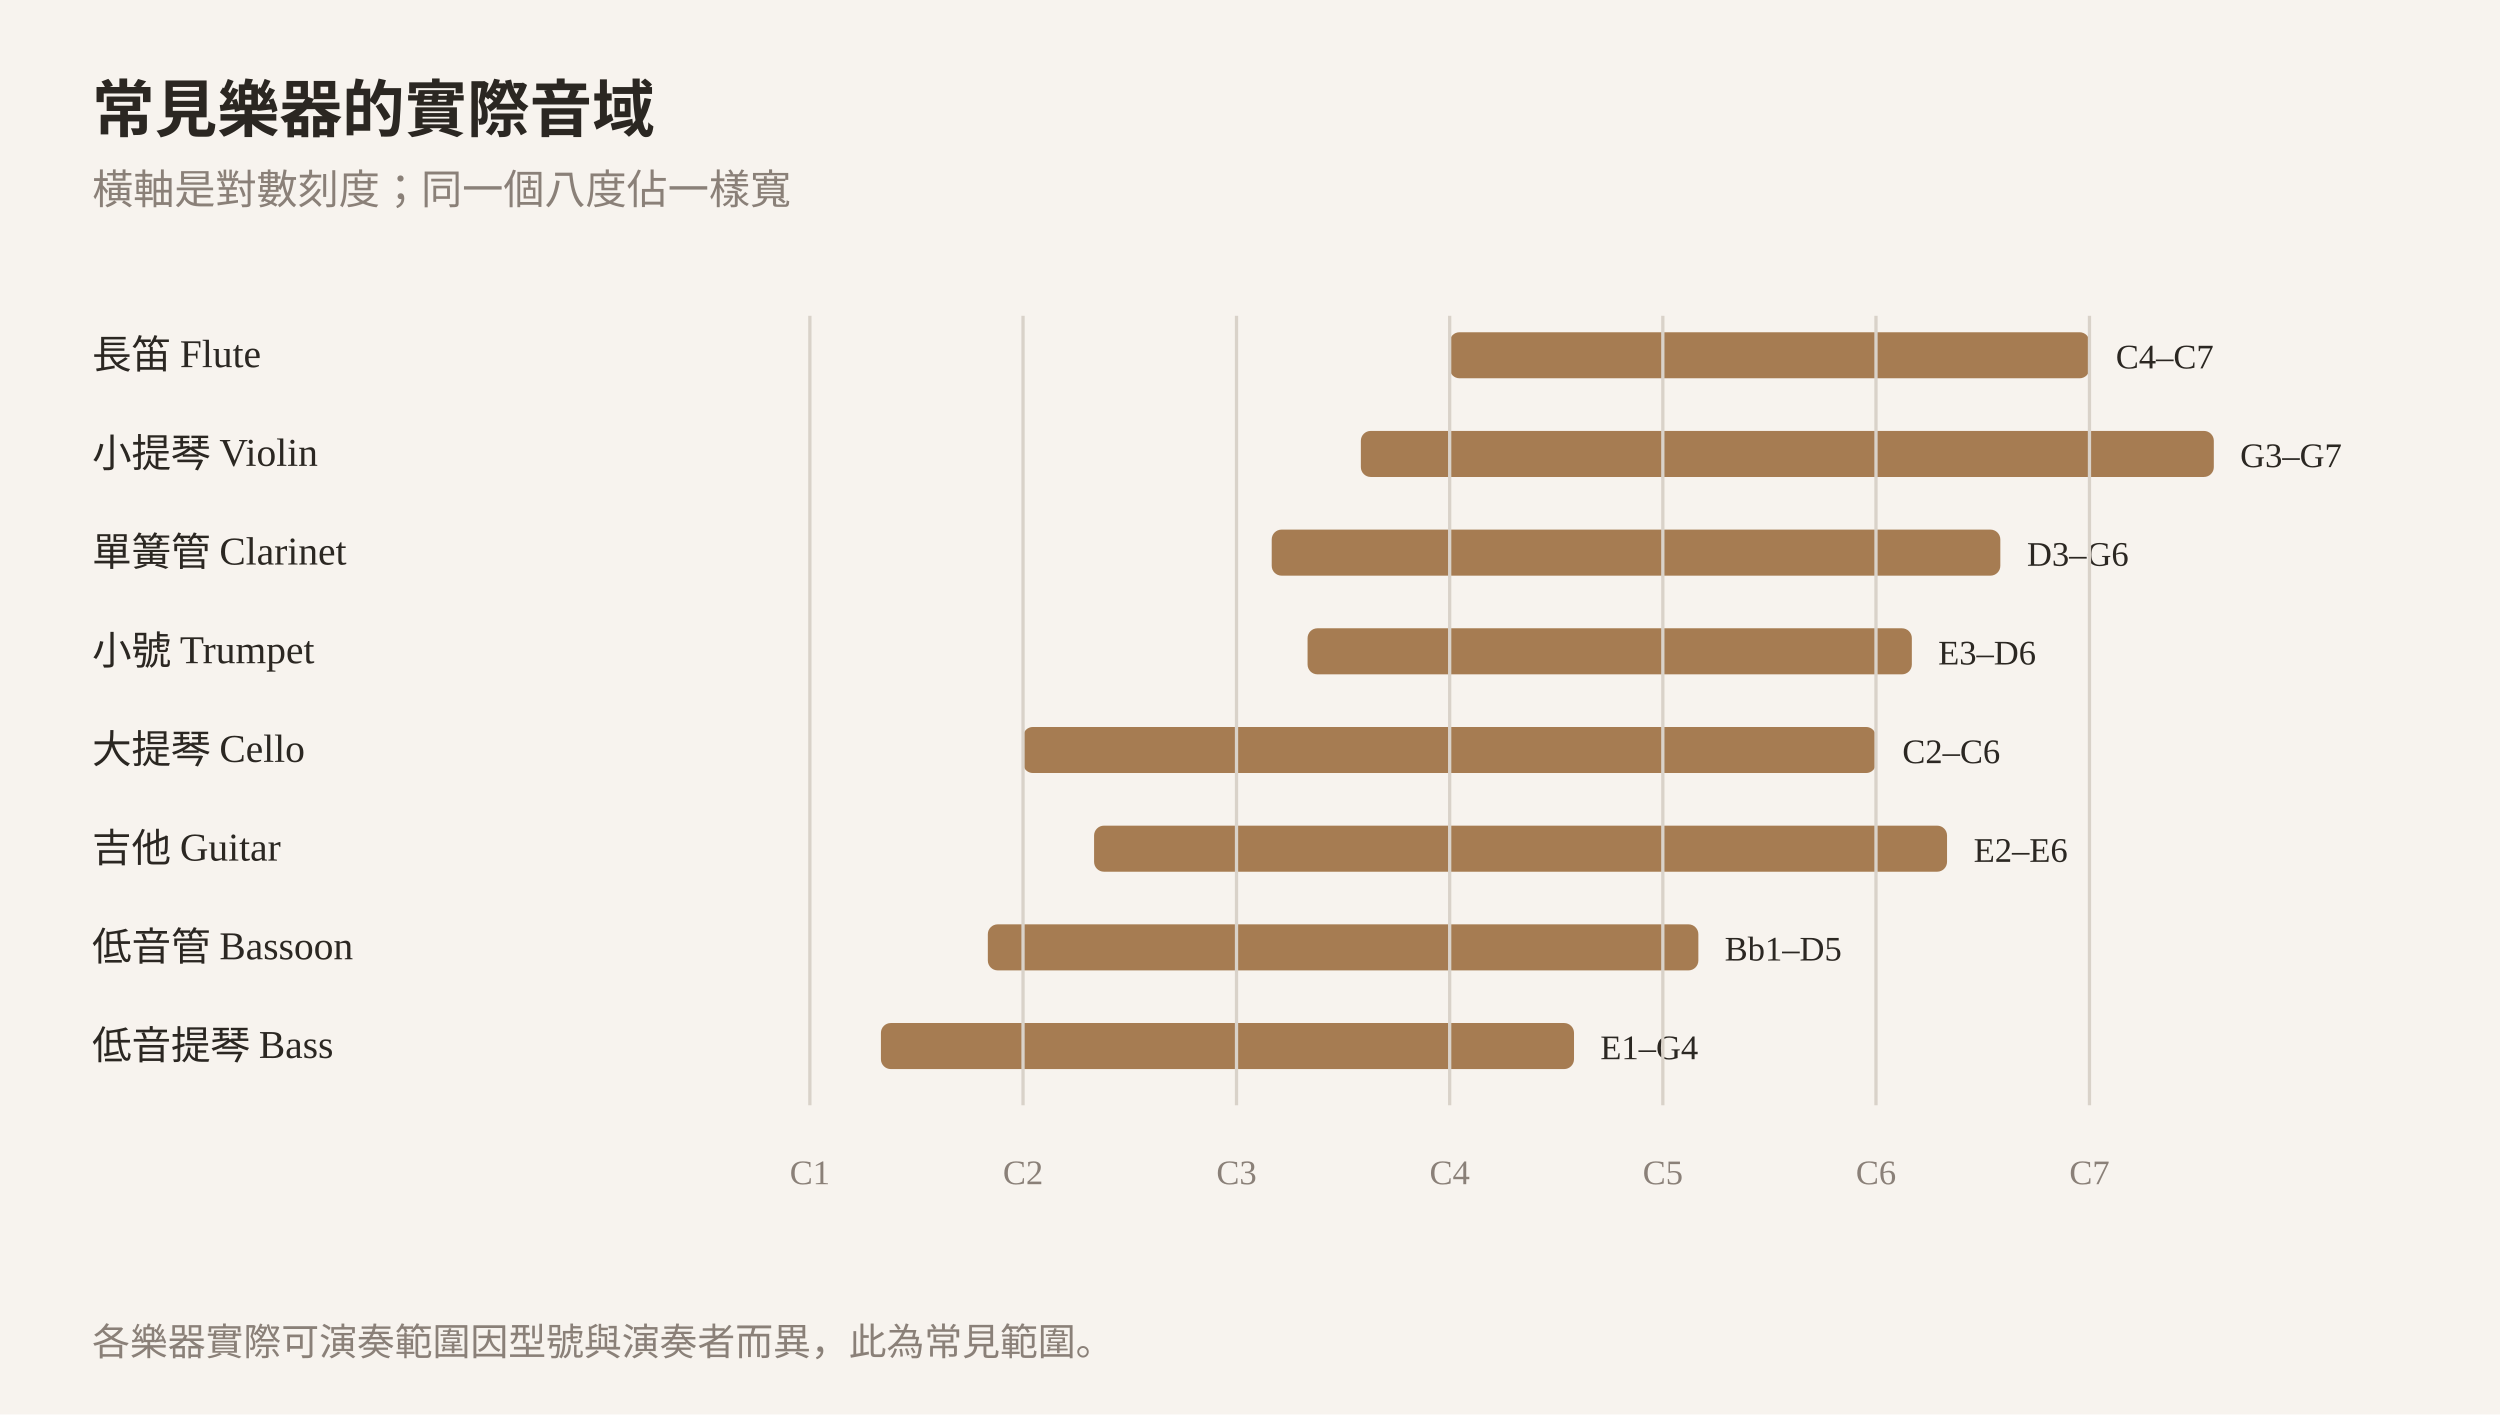
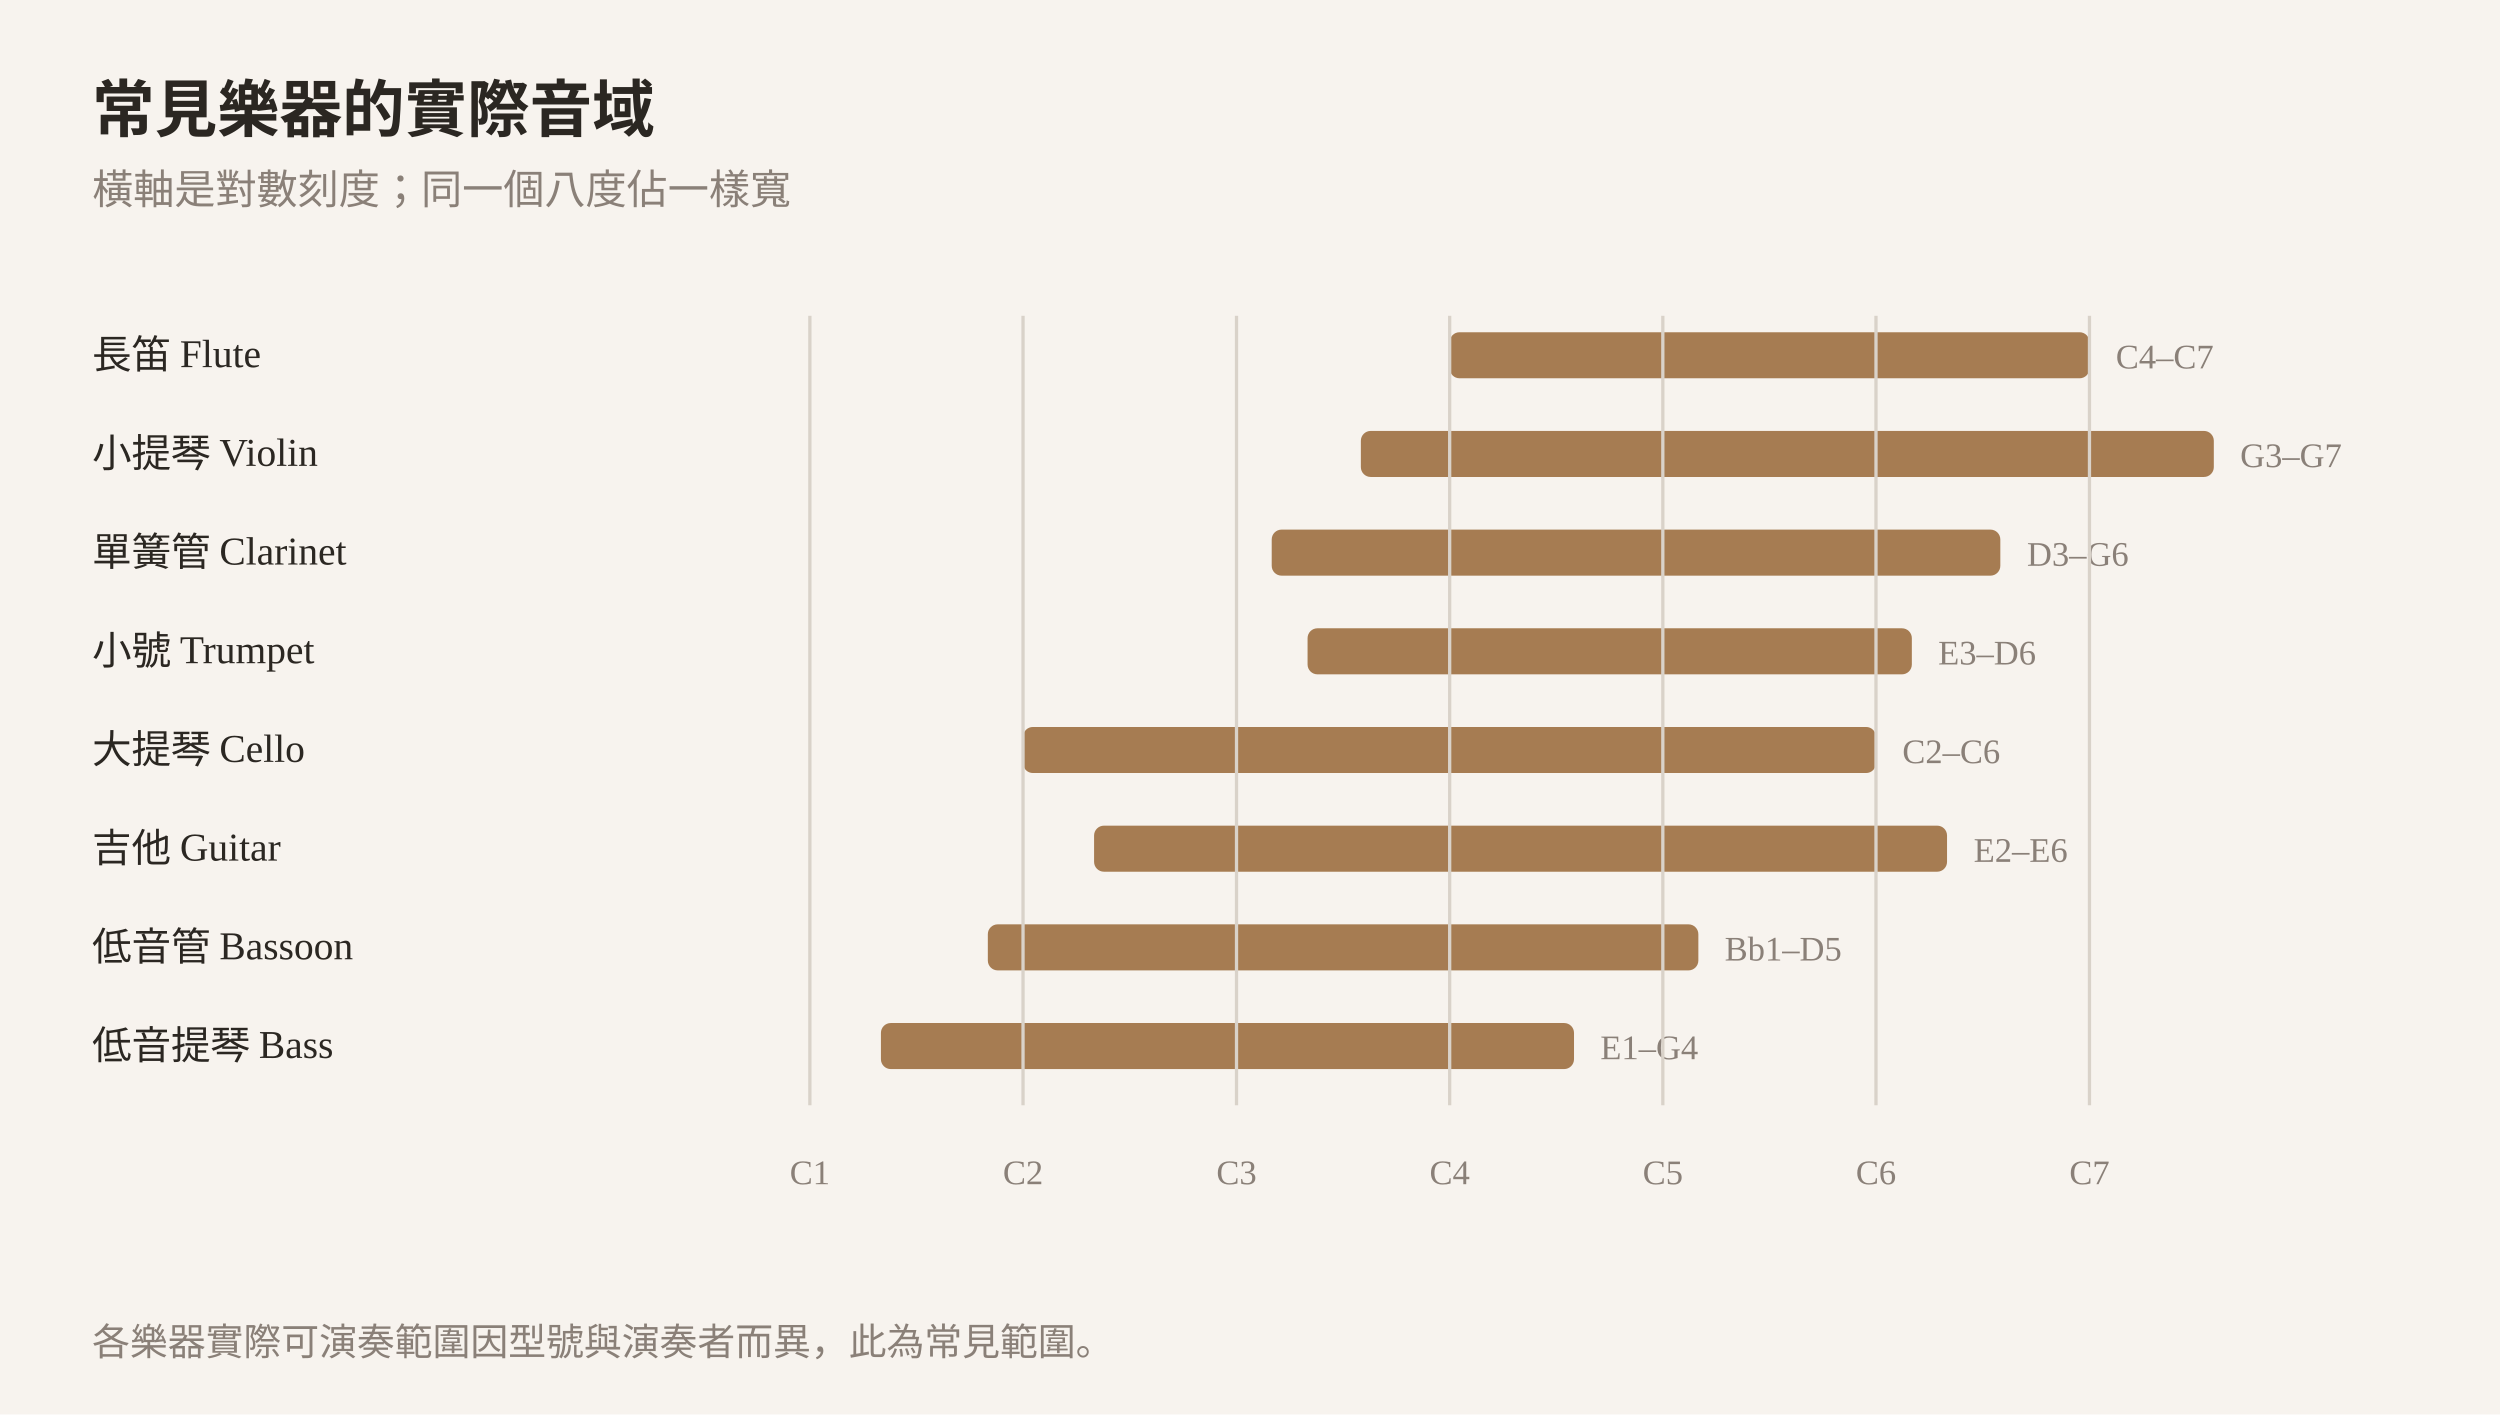
<svg xmlns="http://www.w3.org/2000/svg" viewBox="0 0 760 430" width="100%" role="img" aria-label="常見樂器的實際音域">
  <rect width="760" height="430" fill="#f7f3ee" />
  <text x="28.0" y="40.0" font-size="19" text-anchor="start" fill="#2b2722" font-weight="700">常見樂器的實際音域</text>
  <text x="28.0" y="62.0" font-size="12.5" text-anchor="start" fill="#8a8078" font-weight="400">橫軸是對數刻度；同一個八度佔一樣寬</text>
  <text x="28.0" y="112.0" font-size="12" text-anchor="start" fill="#2b2722" font-weight="400">長笛 Flute</text>
  <rect x="440.7" y="101.0" width="194.5" height="14.0" rx="3" fill="#A67C52" stroke="none" stroke-width="1.4" />
-   <text x="643.2" y="112.0" font-size="10.5" text-anchor="#8a8078" fill="#2b2722" font-weight="400">C4–C7</text>
+   <text x="643.2" y="112.0" font-size="10.5" text-anchor="start" fill="#8a8078" font-weight="#2b2722">C4–C7</text>
  <text x="28.0" y="142.0" font-size="12" text-anchor="start" fill="#2b2722" font-weight="400">小提琴 Violin</text>
  <rect x="413.7" y="131.0" width="259.3" height="14.0" rx="3" fill="#A67C52" stroke="none" stroke-width="1.4" />
-   <text x="681.0" y="142.0" font-size="10.5" text-anchor="#8a8078" fill="#2b2722" font-weight="400">G3–G7</text>
+   <text x="681.0" y="142.0" font-size="10.5" text-anchor="start" fill="#8a8078" font-weight="#2b2722">G3–G7</text>
  <text x="28.0" y="172.0" font-size="12" text-anchor="start" fill="#2b2722" font-weight="400">單簧管 Clarinet</text>
  <rect x="386.6" y="161.0" width="221.5" height="14.0" rx="3" fill="#A67C52" stroke="none" stroke-width="1.4" />
-   <text x="616.2" y="172.0" font-size="10.5" text-anchor="#8a8078" fill="#2b2722" font-weight="400">D3–G6</text>
+   <text x="616.2" y="172.0" font-size="10.5" text-anchor="start" fill="#8a8078" font-weight="#2b2722">D3–G6</text>
  <text x="28.0" y="202.0" font-size="12" text-anchor="start" fill="#2b2722" font-weight="400">小號 Trumpet</text>
  <rect x="397.5" y="191.0" width="183.7" height="14.0" rx="3" fill="#A67C52" stroke="none" stroke-width="1.4" />
-   <text x="589.2" y="202.0" font-size="10.5" text-anchor="#8a8078" fill="#2b2722" font-weight="400">E3–D6</text>
+   <text x="589.2" y="202.0" font-size="10.5" text-anchor="start" fill="#8a8078" font-weight="#2b2722">E3–D6</text>
  <text x="28.0" y="232.0" font-size="12" text-anchor="start" fill="#2b2722" font-weight="400">大提琴 Cello</text>
  <rect x="311.0" y="221.0" width="259.3" height="14.0" rx="3" fill="#A67C52" stroke="none" stroke-width="1.4" />
-   <text x="578.3" y="232.0" font-size="10.5" text-anchor="#8a8078" fill="#2b2722" font-weight="400">C2–C6</text>
+   <text x="578.3" y="232.0" font-size="10.5" text-anchor="start" fill="#8a8078" font-weight="#2b2722">C2–C6</text>
  <text x="28.0" y="262.0" font-size="12" text-anchor="start" fill="#2b2722" font-weight="400">吉他 Guitar</text>
  <rect x="332.6" y="251.0" width="259.3" height="14.0" rx="3" fill="#A67C52" stroke="none" stroke-width="1.4" />
-   <text x="600.0" y="262.0" font-size="10.5" text-anchor="#8a8078" fill="#2b2722" font-weight="400">E2–E6</text>
+   <text x="600.0" y="262.0" font-size="10.5" text-anchor="start" fill="#8a8078" font-weight="#2b2722">E2–E6</text>
  <text x="28.0" y="292.0" font-size="12" text-anchor="start" fill="#2b2722" font-weight="400">低音管 Bassoon</text>
  <rect x="300.3" y="281.0" width="216.0" height="14.0" rx="3" fill="#A67C52" stroke="none" stroke-width="1.4" />
-   <text x="524.3" y="292.0" font-size="10.5" text-anchor="#8a8078" fill="#2b2722" font-weight="400">Bb1–D5</text>
+   <text x="524.3" y="292.0" font-size="10.5" text-anchor="start" fill="#8a8078" font-weight="#2b2722">Bb1–D5</text>
  <text x="28.0" y="322.0" font-size="12" text-anchor="start" fill="#2b2722" font-weight="400">低音提琴 Bass</text>
  <rect x="267.8" y="311.0" width="210.7" height="14.0" rx="3" fill="#A67C52" stroke="none" stroke-width="1.4" />
-   <text x="486.5" y="322.0" font-size="10.5" text-anchor="#8a8078" fill="#2b2722" font-weight="400">E1–G4</text>
+   <text x="486.5" y="322.0" font-size="10.5" text-anchor="start" fill="#8a8078" font-weight="#2b2722">E1–G4</text>
  <line x1="246.2" y1="96.0" x2="246.2" y2="336.0" stroke="#d9d2c9" stroke-width="1" />
  <text x="246.2" y="360.0" font-size="10.5" text-anchor="middle" fill="#8a8078" font-weight="400">C1</text>
  <line x1="311.0" y1="96.0" x2="311.0" y2="336.0" stroke="#d9d2c9" stroke-width="1" />
  <text x="311.0" y="360.0" font-size="10.5" text-anchor="middle" fill="#8a8078" font-weight="400">C2</text>
  <line x1="375.9" y1="96.0" x2="375.9" y2="336.0" stroke="#d9d2c9" stroke-width="1" />
  <text x="375.9" y="360.0" font-size="10.5" text-anchor="middle" fill="#8a8078" font-weight="400">C3</text>
  <line x1="440.7" y1="96.0" x2="440.7" y2="336.0" stroke="#d9d2c9" stroke-width="1" />
  <text x="440.7" y="360.0" font-size="10.5" text-anchor="middle" fill="#8a8078" font-weight="400">C4</text>
  <line x1="505.5" y1="96.0" x2="505.5" y2="336.0" stroke="#d9d2c9" stroke-width="1" />
  <text x="505.5" y="360.0" font-size="10.5" text-anchor="middle" fill="#8a8078" font-weight="400">C5</text>
  <line x1="570.3" y1="96.0" x2="570.3" y2="336.0" stroke="#d9d2c9" stroke-width="1" />
  <text x="570.3" y="360.0" font-size="10.5" text-anchor="middle" fill="#8a8078" font-weight="400">C6</text>
  <line x1="635.2" y1="96.0" x2="635.2" y2="336.0" stroke="#d9d2c9" stroke-width="1" />
  <text x="635.2" y="360.0" font-size="10.5" text-anchor="middle" fill="#8a8078" font-weight="400">C7</text>
  <text x="704.0" y="96.0" font-size="11" text-anchor="start" fill="#2b2722" font-weight="400" />
  <text x="28.0" y="412.0" font-size="11.5" text-anchor="start" fill="#8a8078" font-weight="400">各樂器實際可演奏範圍因型號與演奏者而異，此為常見範圍。</text>
</svg>
